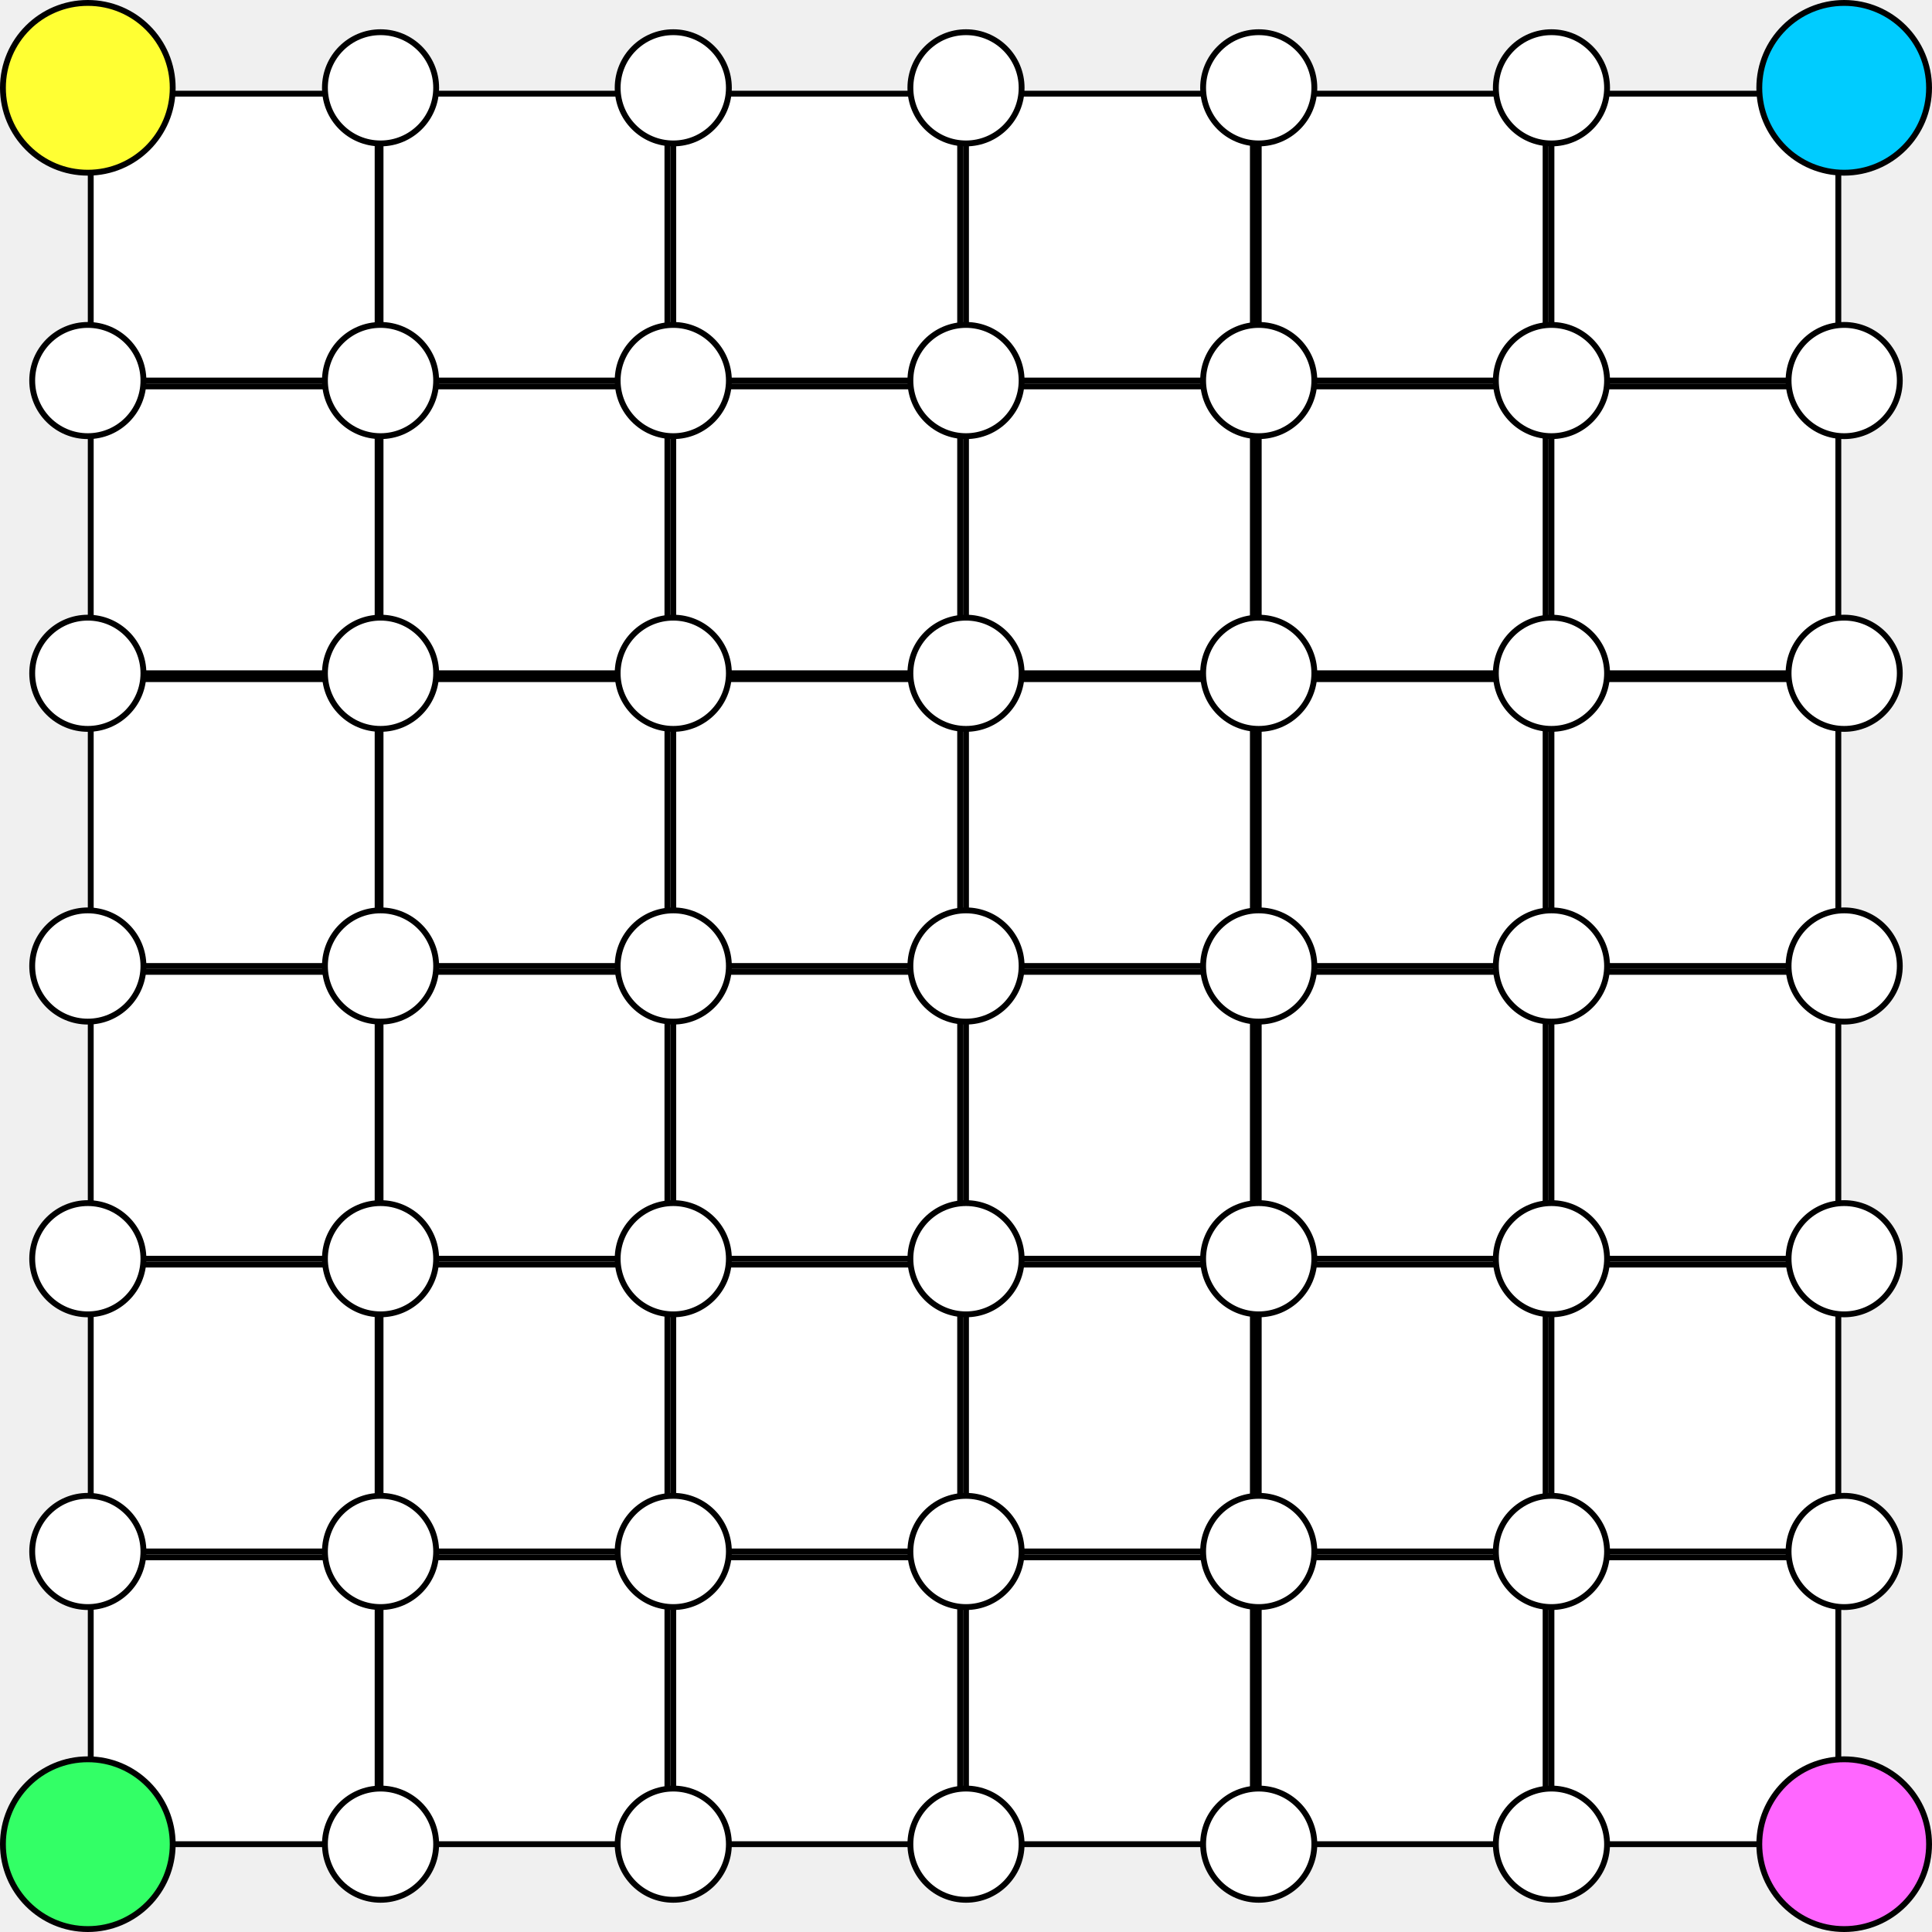
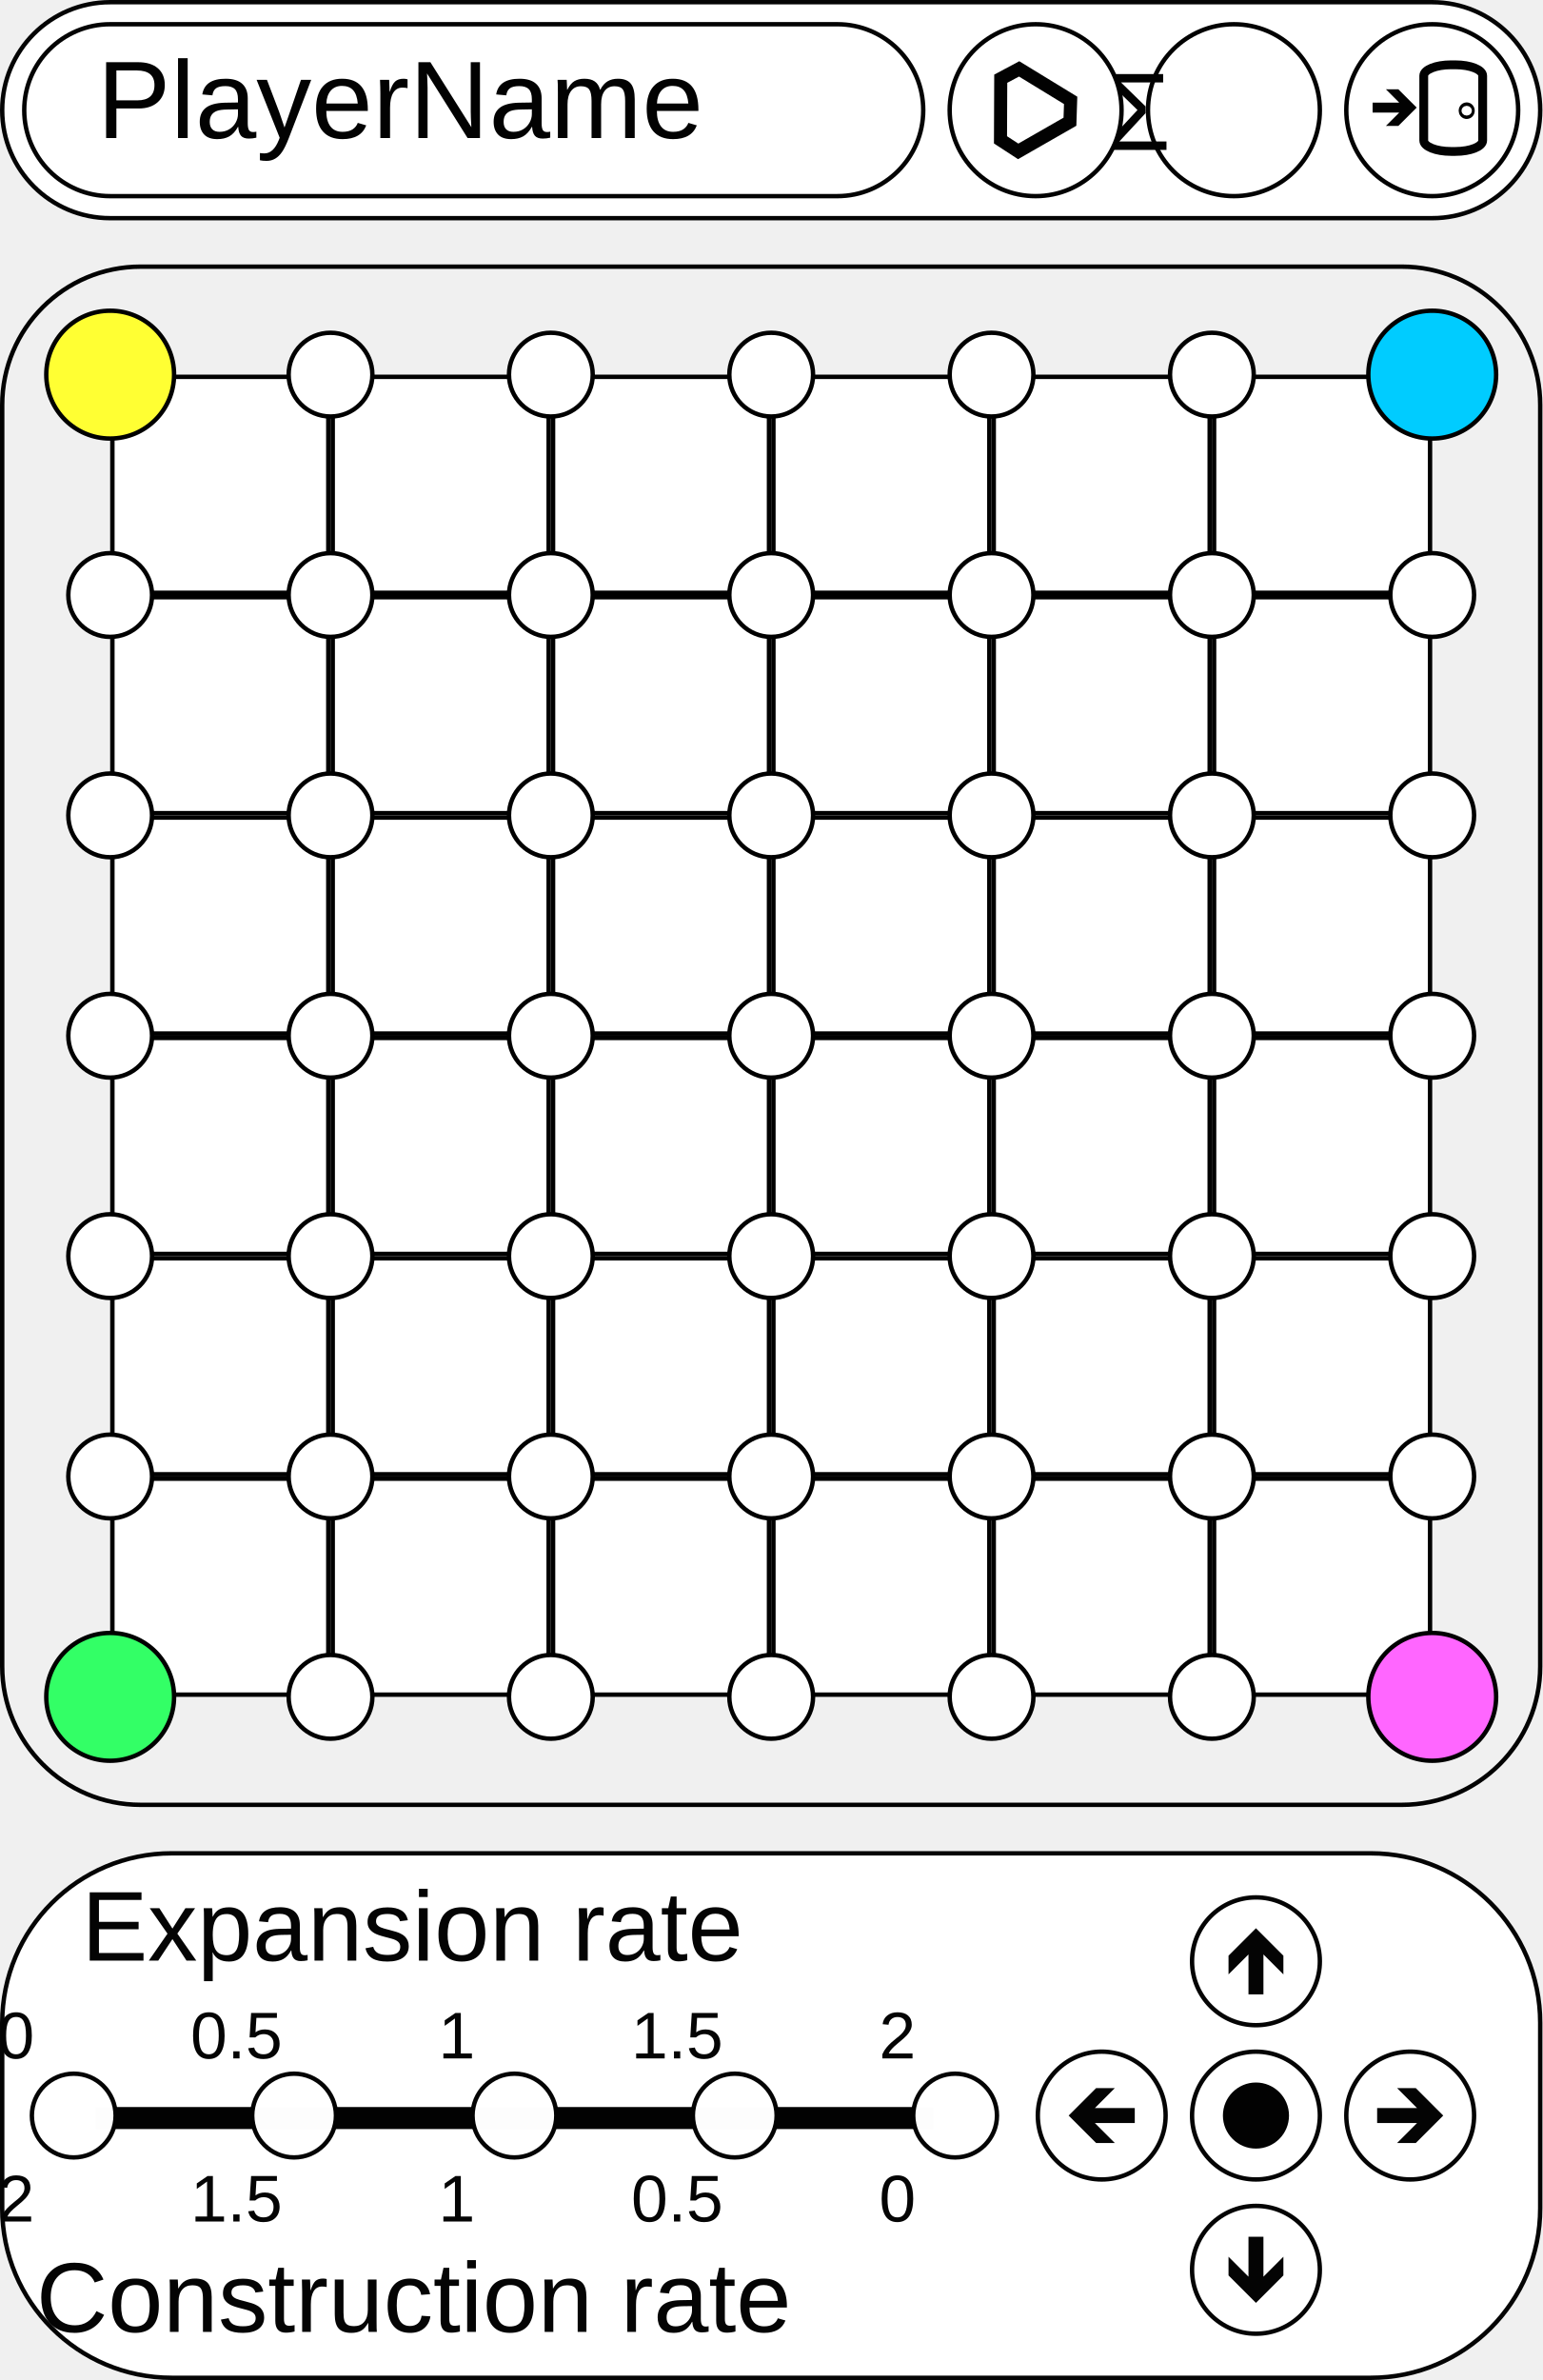
- <svg xmlns="http://www.w3.org/2000/svg" id="board" height="100%" width="100%" version="1.1" viewBox="0 0 330 330">
-   <defs id="defs4311" />
-   <g id="territoryFields" transform="translate(-35,-437)">
-     <rect style="fill:#ffffff;fill-rule:evenodd;stroke:#000000" height="49" width="49" y="453" x="50.5" id="rect4138" />
-     <rect style="fill:#ffffff;fill-rule:evenodd;stroke:#000000" height="49" width="49" y="453" x="100" id="rect4140" />
-     <rect style="fill:#ffffff;fill-rule:evenodd;stroke:#000000" height="49" width="49" y="453" x="150" id="rect4142" />
-     <rect style="fill:#ffffff;fill-rule:evenodd;stroke:#000000" height="49" width="49" y="453" x="200" id="rect4144" />
-     <rect style="fill:#ffffff;fill-rule:evenodd;stroke:#000000" height="49" width="49" y="453" x="250" id="rect4146" />
-     <rect style="fill:#ffffff;fill-rule:evenodd;stroke:#000000" height="49" width="49" y="453" x="300" id="rect4148" />
-     <rect style="fill:#ffffff;fill-rule:evenodd;stroke:#000000" height="49" width="49" y="503" x="50.5" id="rect4150" />
-     <rect style="fill:#ffffff;fill-rule:evenodd;stroke:#000000" height="49" width="49" y="503" x="100" id="rect4152" />
-     <rect style="fill:#ffffff;fill-rule:evenodd;stroke:#000000" height="49" width="49" y="503" x="150" id="rect4154" />
-     <rect style="fill:#ffffff;fill-rule:evenodd;stroke:#000000" height="49" width="49" y="503" x="200" id="rect4156" />
-     <rect style="fill:#ffffff;fill-rule:evenodd;stroke:#000000" height="49" width="49" y="503" x="250" id="rect4158" />
-     <rect style="fill:#ffffff;fill-rule:evenodd;stroke:#000000" height="49" width="49" y="503" x="300" id="rect4160" />
-     <rect style="fill:#ffffff;fill-rule:evenodd;stroke:#000000" height="49" width="49" y="553" x="50.5" id="rect4162" />
-     <rect style="fill:#ffffff;fill-rule:evenodd;stroke:#000000" height="49" width="49" y="553" x="100" id="rect4164" />
-     <rect style="fill:#ffffff;fill-rule:evenodd;stroke:#000000" height="49" width="49" y="553" x="150" id="rect4166" />
-     <rect style="fill:#ffffff;fill-rule:evenodd;stroke:#000000" height="49" width="49" y="553" x="200" id="rect4168" />
-     <rect style="fill:#ffffff;fill-rule:evenodd;stroke:#000000" height="49" width="49" y="553" x="250" id="rect4170" />
-     <rect style="fill:#ffffff;fill-rule:evenodd;stroke:#000000" height="49" width="49" y="553" x="300" id="rect4172" />
-     <rect style="fill:#ffffff;fill-rule:evenodd;stroke:#000000" height="49" width="49" y="603" x="50.5" id="rect4174" />
-     <rect style="fill:#ffffff;fill-rule:evenodd;stroke:#000000" height="49" width="49" y="603" x="100" id="rect4176" />
-     <rect style="fill:#ffffff;fill-rule:evenodd;stroke:#000000" height="49" width="49" y="603" x="150" id="rect4178" />
-     <rect style="fill:#ffffff;fill-rule:evenodd;stroke:#000000" height="49" width="49" y="603" x="200" id="rect4180" />
-     <rect style="fill:#ffffff;fill-rule:evenodd;stroke:#000000" height="49" width="49" y="603" x="250" id="rect4182" />
-     <rect style="fill:#ffffff;fill-rule:evenodd;stroke:#000000" height="49" width="49" y="603" x="300" id="rect4184" />
-     <rect style="fill:#ffffff;fill-rule:evenodd;stroke:#000000" height="49" width="49" y="653" x="50.5" id="rect4186" />
-     <rect style="fill:#ffffff;fill-rule:evenodd;stroke:#000000" height="49" width="49" y="653" x="100" id="rect4188" />
-     <rect style="fill:#ffffff;fill-rule:evenodd;stroke:#000000" height="49" width="49" y="653" x="150" id="rect4190" />
-     <rect style="fill:#ffffff;fill-rule:evenodd;stroke:#000000" height="49" width="49" y="653" x="200" id="rect4192" />
-     <rect style="fill:#ffffff;fill-rule:evenodd;stroke:#000000" height="49" width="49" y="653" x="250" id="rect4194" />
-     <rect style="fill:#ffffff;fill-rule:evenodd;stroke:#000000" height="49" width="49" y="653" x="300" id="rect4196" />
-     <rect style="fill:#ffffff;fill-rule:evenodd;stroke:#000000" height="49" width="49" y="703" x="50.5" id="rect4198" />
-     <rect style="fill:#ffffff;fill-rule:evenodd;stroke:#000000" height="49" width="49" y="703" x="100" id="rect4200" />
-     <rect style="fill:#ffffff;fill-rule:evenodd;stroke:#000000" height="49" width="49" y="703" x="150" id="rect4202" />
-     <rect style="fill:#ffffff;fill-rule:evenodd;stroke:#000000" height="49" width="49" y="703" x="200" id="rect4204" />
-     <rect style="fill:#ffffff;fill-rule:evenodd;stroke:#000000" height="49" width="49" y="703" x="250" id="rect4206" />
-     <rect style="fill:#ffffff;fill-rule:evenodd;stroke:#000000" height="49" width="49" y="703" x="300" id="rect4208" />
+ <svg xmlns="http://www.w3.org/2000/svg" xmlns:ns1="http://www.openswatchbook.org/uri/2009/osb" xmlns:xlink="http://www.w3.org/1999/xlink" viewBox="0 0 350 540" id="board" version="1.1" width="100%" height="100%">
+   <defs id="defs4">
+     <linearGradient id="linearGradient4302" ns1:paint="solid">
+       <stop style="stop-color:#ff66ff;stop-opacity:1;" offset="0" id="stop4304" />
+     </linearGradient>
+     <linearGradient id="linearGradient9805" ns1:paint="solid">
+       <stop style="stop-color:#ff66ff;stop-opacity:1;" offset="0" id="stop9807" />
+     </linearGradient>
+     <linearGradient id="linearGradient4140" ns1:paint="solid">
+       <stop style="stop-color:#0000ff;stop-opacity:1;" offset="0" id="stop4142" />
+     </linearGradient>
+     <symbol id="UpArrow">
+       <path d="M 36,9 58,31 58,46 42,30 42,62 30,62 30,30 14,46 14,31 Z" style="stroke:none" id="path5616" />
+     </symbol>
+   </defs>
+   <g id="ui" style="display:inline;opacity:0.99" transform="translate(-90,-252.3622)">
+     <rect style="display:inline;fill:none;fill-opacity:1;fill-rule:evenodd;stroke:#000000;stroke-width:1;stroke-linecap:butt;stroke-linejoin:miter;stroke-miterlimit:4;stroke-dasharray:none;stroke-opacity:1" id="gameBoardBackground" width="349" height="349" x="90.5" y="312.862" ry="31.406" />
+     <rect style="display:inline;opacity:0.99;fill:#ffffff;fill-opacity:1;fill-rule:evenodd;stroke:#000000;stroke-width:1;stroke-linecap:butt;stroke-linejoin:miter;stroke-miterlimit:4;stroke-dasharray:none;stroke-opacity:1" id="gameMenu" width="349" height="49" x="90.5" y="252.862" ry="24.5" />
+     <rect ry="38.467" y="672.862" x="90.5" height="119" width="349" id="controlPanel" style="display:inline;opacity:0.99;fill:#ffffff;fill-opacity:1;fill-rule:evenodd;stroke:#000000;stroke-width:1;stroke-linecap:butt;stroke-linejoin:miter;stroke-miterlimit:4;stroke-dasharray:none;stroke-opacity:1" />
+     <rect ry="19.5" y="257.862" x="95.5" height="39" width="204" id="boxPlayerName" style="display:inline;opacity:0.99;fill:#ffffff;fill-opacity:1;fill-rule:evenodd;stroke:#000000;stroke-width:1;stroke-linecap:butt;stroke-linejoin:miter;stroke-miterlimit:4;stroke-dasharray:none;stroke-opacity:1" />
+     <text xml:space="preserve" style="font-style:normal;font-weight:normal;font-size:25px;line-height:120%;font-family:sans-serif;text-align:center;letter-spacing:0px;word-spacing:0px;text-anchor:middle;fill:#000000;fill-opacity:1;stroke:none;stroke-width:1px;stroke-linecap:butt;stroke-linejoin:miter;stroke-opacity:1" x="197.061" y="283.679" id="txtPlayerName">
+       <tspan id="txtContentPlayerName" x="197.061" y="283.679" style="font-style:normal;font-variant:normal;font-weight:normal;font-stretch:normal;font-family:Arial;-inkscape-font-specification:Arial">PlayerName</tspan>
+     </text>
+     <g id="btnStats">
+       <circle r="19.5" cy="277.362" cx="370" id="btnStatsCircle" style="display:inline;fill:#ffffff;fill-opacity:1;stroke:#000000;stroke-width:1;stroke-miterlimit:4;stroke-dasharray:none;stroke-opacity:1" />
+       <text id="btnStatsTxtSumma" y="286.371" x="370.704" style="font-style:normal;font-weight:normal;font-size:25px;line-height:120%;font-family:sans-serif;text-align:center;letter-spacing:0px;word-spacing:0px;text-anchor:middle;fill:#000000;fill-opacity:1;stroke:none;stroke-width:1px;stroke-linecap:butt;stroke-linejoin:miter;stroke-opacity:1" xml:space="preserve">
+         <tspan style="font-style:normal;font-variant:normal;font-weight:normal;font-stretch:normal;font-family:Arial;-inkscape-font-specification:Arial" y="286.371" x="370.704" id="btnStatsTxtContentSumma">Σ</tspan>
+       </text>
+     </g>
+     <g id="btnPlay">
+       <circle style="display:inline;fill:#ffffff;fill-opacity:1;stroke:#000000;stroke-width:1;stroke-miterlimit:4;stroke-dasharray:none;stroke-opacity:1" id="btnPlayCircle" cx="325" cy="277.362" r="19.5" />
+       <path transform="matrix(0.6143308,-3.136902,3.068202,0.6709846,-706.3286,1100.196)" d="m 321.694,274.314 -1.492,0.247 -2.842,-3.259 0.532,-1.415 4.244,-0.831 0.96,1.168 z" id="btnPlaySymbol" style="opacity:1;fill:none;fill-opacity:1;fill-rule:nonzero;stroke:#000000;stroke-width:0.947;stroke-miterlimit:4;stroke-dasharray:none;stroke-opacity:1" />
+     </g>
+     <g id="btnExit">
+       <circle style="display:inline;fill:#ffffff;fill-opacity:1;stroke:#000000;stroke-width:1;stroke-miterlimit:4;stroke-dasharray:none;stroke-opacity:1" id="btnExitCircle" cx="415" cy="277.362" r="19.5" />
+       <rect rx="6.187" ry="2.485" y="267.068" x="413.077" height="19.654" width="13.37" id="btnExitDoor" style="opacity:1;fill:none;fill-opacity:1;fill-rule:nonzero;stroke:#000000;stroke-width:2;stroke-miterlimit:4;stroke-dasharray:none;stroke-opacity:1" />
+       <use id="btnExitArrow" style="fill:#000000;fill-opacity:1;stroke:#000000;stroke-width:5.3" xlink:href="#UpArrow" x="0" y="0" width="100%" height="100%" transform="matrix(0,0.1886792,-0.1886792,0,413.1695,269.9839)" />
+       <ellipse ry="0.387" rx="0.326" cy="277.478" cx="422.821" id="btnExitDoorButton" style="opacity:1;fill:none;fill-opacity:1;fill-rule:nonzero;stroke:#000000;stroke-width:3;stroke-miterlimit:4;stroke-dasharray:none;stroke-opacity:1" />
+     </g>
+     <path style="fill:none;fill-rule:evenodd;stroke:#000000;stroke-width:5;stroke-linecap:butt;stroke-linejoin:round;stroke-miterlimit:4;stroke-dasharray:none;stroke-opacity:1" d="m 111.733,732.931 190,0" id="productionLine" />
+     <circle style="display:inline;opacity:0.99;fill:#ffffff;fill-opacity:1;stroke:#000000;stroke-width:1;stroke-miterlimit:4;stroke-dasharray:none;stroke-opacity:1" id="btnEC-0-2" cx="106.733" cy="732.362" r="9.5" />
+     <circle r="9.5" cy="732.362" cx="206.733" id="btnEC-1-1" style="display:inline;opacity:0.99;fill:#ffffff;fill-opacity:1;stroke:#000000;stroke-width:1;stroke-miterlimit:4;stroke-dasharray:none;stroke-opacity:1" />
+     <circle style="display:inline;opacity:0.99;fill:#ffffff;fill-opacity:1;stroke:#000000;stroke-width:1;stroke-miterlimit:4;stroke-dasharray:none;stroke-opacity:1" id="btnEC-2-0" cx="306.733" cy="732.362" r="9.5" />
+     <circle style="display:inline;opacity:0.99;fill:#ffffff;fill-opacity:1;stroke:#000000;stroke-width:1;stroke-miterlimit:4;stroke-dasharray:none;stroke-opacity:1" id="btnEC-05-15" cx="156.733" cy="732.362" r="9.5" />
+     <circle style="display:inline;opacity:0.99;fill:#ffffff;fill-opacity:1;stroke:#000000;stroke-width:1;stroke-miterlimit:4;stroke-dasharray:none;stroke-opacity:1" id="btnEC-15-05" cx="256.733" cy="732.362" r="9.5" />
+     <g id="btnRightArrow">
+       <circle r="14.5" cy="732.362" cx="410" id="btnRightArrowCircle" style="display:inline;opacity:0.99;fill:#ffffff;fill-opacity:1;stroke:#000000;stroke-width:1;stroke-miterlimit:4;stroke-dasharray:none;stroke-opacity:1" />
+       <use id="btnRightArrowSymbol" style="display:inline;opacity:0.99;fill:#000000;fill-opacity:1;stroke:#000000;stroke-width:3.533" xlink:href="#UpArrow" x="0" y="0" width="100%" height="100%" transform="matrix(0,0.2830189,-0.2830189,0,420.0472,722.1735)" />
+     </g>
+     <g id="btnDownArrow">
+       <circle r="14.5" cy="767.362" cx="375" id="btnDownArrowCircle" style="display:inline;opacity:0.99;fill:#ffffff;fill-opacity:1;stroke:#000000;stroke-width:1;stroke-miterlimit:4;stroke-dasharray:none;stroke-opacity:1" />
+       <use transform="matrix(-0.2830189,0,0,-0.2830189,385.1887,777.4094)" height="100%" width="100%" y="0" x="0" xlink:href="#UpArrow" style="display:inline;opacity:0.99;fill:#000000;fill-opacity:1;stroke:#000000;stroke-width:3.533" id="btnDownArrowSymbol" />
+     </g>
+     <g id="btnLeftArrow">
+       <circle r="14.5" cy="732.362" cx="340" id="btnLeftArrowCircle" style="display:inline;opacity:0.99;fill:#ffffff;fill-opacity:1;stroke:#000000;stroke-width:1;stroke-miterlimit:4;stroke-dasharray:none;stroke-opacity:1" />
+       <use id="btnLeftArrowSymbol" style="display:inline;opacity:0.99;fill:#000000;fill-opacity:1;stroke:#000000;stroke-width:3.533" xlink:href="#UpArrow" x="0" y="0" width="100%" height="100%" transform="matrix(0,-0.2830189,0.2830189,0,329.9528,742.5509)" />
+     </g>
+     <g id="btnUpArrow">
+       <circle r="14.5" cy="697.362" cx="375" id="btnUpArrowCircle" style="display:inline;opacity:0.99;fill:#ffffff;fill-opacity:1;stroke:#000000;stroke-width:1;stroke-miterlimit:4;stroke-dasharray:none;stroke-opacity:1" />
+       <use transform="matrix(0.2830189,0,0,0.2830189,364.8113,687.315)" height="100%" width="100%" y="0" x="0" xlink:href="#UpArrow" style="display:inline;opacity:0.99;fill:#000000;fill-opacity:1;stroke:#000000;stroke-width:3.533" id="btnUpArrowSymbol" />
+     </g>
+     <g id="btnSelect" transform="translate(-113.2776,107.2914)">
+       <circle style="display:inline;opacity:0.99;fill:#ffffff;fill-opacity:1;stroke:#000000;stroke-width:1;stroke-miterlimit:4;stroke-dasharray:none;stroke-opacity:1" id="btnSelectCircle" cx="488.278" cy="625.071" r="14.5" />
+       <circle r="5" cy="625.071" cx="488.278" id="btnSelectSymbol" style="opacity:1;fill:#000000;fill-opacity:1;fill-rule:nonzero;stroke:#000000;stroke-width:5;stroke-linecap:round;stroke-linejoin:miter;stroke-miterlimit:4;stroke-dasharray:none;stroke-opacity:1" />
+     </g>
+     <g id="groupExpansionRate">
+       <text id="txtExpansionRate" y="697.204" x="206.315" style="font-style:normal;font-weight:normal;font-size:25px;line-height:120%;font-family:sans-serif;text-align:center;letter-spacing:0px;word-spacing:0px;text-anchor:middle;display:inline;opacity:0.99;fill:#000000;fill-opacity:1;stroke:none;stroke-width:1px;stroke-linecap:butt;stroke-linejoin:miter;stroke-opacity:1" xml:space="preserve">
+         <tspan style="font-style:normal;font-variant:normal;font-weight:normal;font-stretch:normal;font-size:22.5px;font-family:Arial;-inkscape-font-specification:Arial" y="697.204" x="206.315" id="tspan8247-5">Expansion rate</tspan>
+       </text>
+       <text id="txtE0" y="719.401" x="107.296" style="font-style:normal;font-weight:normal;font-size:15px;line-height:120%;font-family:sans-serif;text-align:center;letter-spacing:0px;word-spacing:0px;text-anchor:middle;display:inline;opacity:0.99;fill:#000000;fill-opacity:1;stroke:none;stroke-width:1px;stroke-linecap:butt;stroke-linejoin:miter;stroke-opacity:1" xml:space="preserve">
+         <tspan style="font-style:normal;font-variant:normal;font-weight:normal;font-stretch:normal;font-size:15px;font-family:Arial;-inkscape-font-specification:Arial" y="719.401" x="107.296" id="txtContentE0">0</tspan>
+       </text>
+       <text xml:space="preserve" style="font-style:normal;font-weight:normal;font-size:15px;line-height:120%;font-family:sans-serif;text-align:center;letter-spacing:0px;word-spacing:0px;text-anchor:middle;display:inline;opacity:0.99;fill:#000000;fill-opacity:1;stroke:none;stroke-width:1px;stroke-linecap:butt;stroke-linejoin:miter;stroke-opacity:1" x="157.297" y="719.401" id="txtE05">
+         <tspan id="txtContentE05" x="157.297" y="719.401" style="font-style:normal;font-variant:normal;font-weight:normal;font-stretch:normal;font-size:15px;font-family:Arial;-inkscape-font-specification:Arial">0.5</tspan>
+       </text>
+       <text id="txtE1" y="719.401" x="207.297" style="font-style:normal;font-weight:normal;font-size:15px;line-height:120%;font-family:sans-serif;text-align:center;letter-spacing:0px;word-spacing:0px;text-anchor:middle;display:inline;opacity:0.99;fill:#000000;fill-opacity:1;stroke:none;stroke-width:1px;stroke-linecap:butt;stroke-linejoin:miter;stroke-opacity:1" xml:space="preserve">
+         <tspan style="font-style:normal;font-variant:normal;font-weight:normal;font-stretch:normal;font-size:15px;font-family:Arial;-inkscape-font-specification:Arial" y="719.401" x="207.297" id="txtContentE1">1</tspan>
+       </text>
+       <text xml:space="preserve" style="font-style:normal;font-weight:normal;font-size:15px;line-height:120%;font-family:sans-serif;text-align:center;letter-spacing:0px;word-spacing:0px;text-anchor:middle;display:inline;opacity:0.99;fill:#000000;fill-opacity:1;stroke:none;stroke-width:1px;stroke-linecap:butt;stroke-linejoin:miter;stroke-opacity:1" x="257.297" y="719.401" id="txtE15">
+         <tspan id="txtContentE15" x="257.297" y="719.401" style="font-style:normal;font-variant:normal;font-weight:normal;font-stretch:normal;font-size:15px;font-family:Arial;-inkscape-font-specification:Arial">1.5</tspan>
+       </text>
+       <text id="txtE2" y="719.401" x="307.297" style="font-style:normal;font-weight:normal;font-size:15px;line-height:120%;font-family:sans-serif;text-align:center;letter-spacing:0px;word-spacing:0px;text-anchor:middle;display:inline;opacity:0.99;fill:#000000;fill-opacity:1;stroke:none;stroke-width:1px;stroke-linecap:butt;stroke-linejoin:miter;stroke-opacity:1" xml:space="preserve">
+         <tspan style="font-style:normal;font-variant:normal;font-weight:normal;font-stretch:normal;font-size:15px;font-family:Arial;-inkscape-font-specification:Arial" y="719.401" x="307.297" id="txtContentE2">2</tspan>
+       </text>
+     </g>
+     <g id="groupConstructionRate">
+       <text xml:space="preserve" style="font-style:normal;font-weight:normal;font-size:25px;line-height:120%;font-family:sans-serif;text-align:center;letter-spacing:0px;word-spacing:0px;text-anchor:middle;display:inline;opacity:0.99;fill:#000000;fill-opacity:1;stroke:none;stroke-width:1px;stroke-linecap:butt;stroke-linejoin:miter;stroke-opacity:1" x="206.645" y="781.454" id="txtContructionRate">
+         <tspan id="txtContentConstructionRate" x="206.645" y="781.454" style="font-style:normal;font-variant:normal;font-weight:normal;font-stretch:normal;font-size:22.5px;font-family:Arial;-inkscape-font-specification:Arial">Construction rate</tspan>
+       </text>
+       <text xml:space="preserve" style="font-style:normal;font-weight:normal;font-size:15px;line-height:120%;font-family:sans-serif;text-align:center;letter-spacing:0px;word-spacing:0px;text-anchor:middle;display:inline;opacity:0.99;fill:#000000;fill-opacity:1;stroke:none;stroke-width:1px;stroke-linecap:butt;stroke-linejoin:miter;stroke-opacity:1" x="307.297" y="756.401" id="txtC0">
+         <tspan id="txtContentC0" x="307.297" y="756.401" style="font-style:normal;font-variant:normal;font-weight:normal;font-stretch:normal;font-size:15px;font-family:Arial;-inkscape-font-specification:Arial">0</tspan>
+       </text>
+       <text id="txtC05" y="756.401" x="257.297" style="font-style:normal;font-weight:normal;font-size:15px;line-height:120%;font-family:sans-serif;text-align:center;letter-spacing:0px;word-spacing:0px;text-anchor:middle;display:inline;opacity:0.99;fill:#000000;fill-opacity:1;stroke:none;stroke-width:1px;stroke-linecap:butt;stroke-linejoin:miter;stroke-opacity:1" xml:space="preserve">
+         <tspan style="font-style:normal;font-variant:normal;font-weight:normal;font-stretch:normal;font-size:15px;font-family:Arial;-inkscape-font-specification:Arial" y="756.401" x="257.297" id="txtContentC05">0.5</tspan>
+       </text>
+       <text xml:space="preserve" style="font-style:normal;font-weight:normal;font-size:15px;line-height:120%;font-family:sans-serif;text-align:center;letter-spacing:0px;word-spacing:0px;text-anchor:middle;display:inline;opacity:0.99;fill:#000000;fill-opacity:1;stroke:none;stroke-width:1px;stroke-linecap:butt;stroke-linejoin:miter;stroke-opacity:1" x="207.297" y="756.401" id="txtC1">
+         <tspan id="txtContentC1" x="207.297" y="756.401" style="font-style:normal;font-variant:normal;font-weight:normal;font-stretch:normal;font-size:15px;font-family:Arial;-inkscape-font-specification:Arial">1</tspan>
+       </text>
+       <text id="txtC15" y="756.401" x="157.297" style="font-style:normal;font-weight:normal;font-size:15px;line-height:120%;font-family:sans-serif;text-align:center;letter-spacing:0px;word-spacing:0px;text-anchor:middle;display:inline;opacity:0.99;fill:#000000;fill-opacity:1;stroke:none;stroke-width:1px;stroke-linecap:butt;stroke-linejoin:miter;stroke-opacity:1" xml:space="preserve">
+         <tspan style="font-style:normal;font-variant:normal;font-weight:normal;font-stretch:normal;font-size:15px;font-family:Arial;-inkscape-font-specification:Arial" y="756.401" x="157.297" id="txtContentC15">1.5</tspan>
+       </text>
+       <text xml:space="preserve" style="font-style:normal;font-weight:normal;font-size:15px;line-height:120%;font-family:sans-serif;text-align:center;letter-spacing:0px;word-spacing:0px;text-anchor:middle;display:inline;opacity:0.99;fill:#000000;fill-opacity:1;stroke:none;stroke-width:1px;stroke-linecap:butt;stroke-linejoin:miter;stroke-opacity:1" x="107.296" y="756.401" id="txtC2">
+         <tspan id="txtContentC2" x="107.296" y="756.401" style="font-style:normal;font-variant:normal;font-weight:normal;font-stretch:normal;font-size:15px;font-family:Arial;-inkscape-font-specification:Arial">2</tspan>
+       </text>
+     </g>
  </g>
-   <g id="basesAndTowers" transform="translate(-35,-437)">
-     <circle cx="50" cy="452" r="14.5" style="fill:#ffff33;stroke:#000000" id="circle4211" />
-     <circle r="14.5" style="fill:#00ccff;stroke:#000000" cx="350" cy="452" id="circle4213" />
-     <circle r="14.5" style="fill:#33ff66;stroke:#000000" cx="50" cy="752" id="circle4215" />
-     <circle cx="350" cy="752" r="14.5" style="fill:#ff66ff;stroke:#000000" id="circle4217" />
-     <circle r="9.5" style="fill:#ffffff;stroke:#000000" cx="100" cy="452" id="circle4219" />
-     <circle cx="150" cy="452" r="9.5" style="fill:#ffffff;stroke:#000000" id="circle4221" />
-     <circle r="9.5" style="fill:#ffffff;stroke:#000000" cx="200" cy="452" id="circle4223" />
-     <circle cx="250" cy="452" r="9.5" style="fill:#ffffff;stroke:#000000" id="circle4225" />
-     <circle r="9.5" style="fill:#ffffff;stroke:#000000" cx="300" cy="452" id="circle4227" />
-     <circle r="9.5" style="fill:#ffffff;stroke:#000000" cx="50" cy="502" id="circle4229" />
-     <circle cx="100" cy="502" r="9.5" style="fill:#ffffff;stroke:#000000" id="circle4231" />
-     <circle r="9.5" style="fill:#ffffff;stroke:#000000" cx="150" cy="502" id="circle4233" />
-     <circle cx="200" cy="502" r="9.5" style="fill:#ffffff;stroke:#000000" id="circle4235" />
-     <circle r="9.5" style="fill:#ffffff;stroke:#000000" cx="250" cy="502" id="circle4237" />
-     <circle cx="300" cy="502" r="9.5" style="fill:#ffffff;stroke:#000000" id="circle4239" />
-     <circle r="9.5" style="fill:#ffffff;stroke:#000000" cx="350" cy="502" id="circle4241" />
-     <circle cx="50" cy="552" r="9.5" style="fill:#ffffff;stroke:#000000" id="circle4243" />
-     <circle r="9.5" style="fill:#ffffff;stroke:#000000" cx="100" cy="552" id="circle4245" />
-     <circle cx="150" cy="552" r="9.5" style="fill:#ffffff;stroke:#000000" id="circle4247" />
-     <circle r="9.5" style="fill:#ffffff;stroke:#000000" cx="200" cy="552" id="circle4249" />
-     <circle cx="250" cy="552" r="9.5" style="fill:#ffffff;stroke:#000000" id="circle4251" />
-     <circle r="9.5" style="fill:#ffffff;stroke:#000000" cx="300" cy="552" id="circle4253" />
-     <circle cx="350" cy="552" r="9.5" style="fill:#ffffff;stroke:#000000" id="circle4255" />
-     <circle r="9.5" style="fill:#ffffff;stroke:#000000" cx="50" cy="602" id="circle4257" />
-     <circle cx="100" cy="602" r="9.5" style="fill:#ffffff;stroke:#000000" id="circle4259" />
-     <circle r="9.5" style="fill:#ffffff;stroke:#000000" cx="150" cy="602" id="circle4261" />
-     <circle cx="200" cy="602" r="9.5" style="fill:#ffffff;stroke:#000000" id="circle4263" />
-     <circle r="9.5" style="fill:#ffffff;stroke:#000000" cx="250" cy="602" id="circle4265" />
-     <circle cx="300" cy="602" r="9.5" style="fill:#ffffff;stroke:#000000" id="circle4267" />
-     <circle r="9.5" style="fill:#ffffff;stroke:#000000" cx="350" cy="602" id="circle4269" />
-     <circle cx="50" cy="652" r="9.5" style="fill:#ffffff;stroke:#000000" id="circle4271" />
-     <circle r="9.5" style="fill:#ffffff;stroke:#000000" cx="100" cy="652" id="circle4273" />
-     <circle cx="150" cy="652" r="9.5" style="fill:#ffffff;stroke:#000000" id="circle4275" />
-     <circle r="9.5" style="fill:#ffffff;stroke:#000000" cx="200" cy="652" id="circle4277" />
-     <circle cx="250" cy="652" r="9.5" style="fill:#ffffff;stroke:#000000" id="circle4279" />
-     <circle r="9.5" style="fill:#ffffff;stroke:#000000" cx="300" cy="652" id="circle4281" />
-     <circle cx="350" cy="652" r="9.5" style="fill:#ffffff;stroke:#000000" id="circle4283" />
-     <circle r="9.5" style="fill:#ffffff;stroke:#000000" cx="50" cy="702" id="circle4285" />
-     <circle cx="100" cy="702" r="9.5" style="fill:#ffffff;stroke:#000000" id="circle4287" />
-     <circle r="9.5" style="fill:#ffffff;stroke:#000000" cx="150" cy="702" id="circle4289" />
-     <circle cx="200" cy="702" r="9.5" style="fill:#ffffff;stroke:#000000" id="circle4291" />
-     <circle r="9.5" style="fill:#ffffff;stroke:#000000" cx="250" cy="702" id="circle4293" />
-     <circle cx="300" cy="702" r="9.5" style="fill:#ffffff;stroke:#000000" id="circle4295" />
-     <circle r="9.5" style="fill:#ffffff;stroke:#000000" cx="350" cy="702" id="circle4297" />
-     <circle cx="100" cy="752" r="9.5" style="fill:#ffffff;stroke:#000000" id="circle4299" />
-     <circle r="9.5" style="fill:#ffffff;stroke:#000000" cx="150" cy="752" id="circle4301" />
-     <circle cx="200" cy="752" r="9.5" style="fill:#ffffff;stroke:#000000" id="circle4303" />
-     <circle r="9.5" style="fill:#ffffff;stroke:#000000" cx="250" cy="752" id="circle4305" />
-     <circle cx="300" cy="752" r="9.5" style="fill:#ffffff;stroke:#000000" id="circle4307" />
+   <g id="territoryFields" style="display:inline" transform="translate(-125,32.63783)">
+     <rect style="fill:#ffffff;fill-opacity:1;fill-rule:evenodd;stroke:#000000;stroke-width:1;stroke-linecap:butt;stroke-linejoin:miter;stroke-miterlimit:4;stroke-dasharray:none;stroke-opacity:1" id="field00" width="49" height="49" x="150.5" y="52.862" />
+     <rect y="52.862" x="200.5" height="49" width="49" id="field01" style="fill:#ffffff;fill-opacity:1;fill-rule:evenodd;stroke:#000000;stroke-width:1;stroke-linecap:butt;stroke-linejoin:miter;stroke-miterlimit:4;stroke-dasharray:none;stroke-opacity:1" />
+     <rect style="fill:#ffffff;fill-opacity:1;fill-rule:evenodd;stroke:#000000;stroke-width:1;stroke-linecap:butt;stroke-linejoin:miter;stroke-miterlimit:4;stroke-dasharray:none;stroke-opacity:1" id="field02" width="49" height="49" x="250.5" y="52.862" />
+     <rect y="52.862" x="300.5" height="49" width="49" id="field03" style="fill:#ffffff;fill-opacity:1;fill-rule:evenodd;stroke:#000000;stroke-width:1;stroke-linecap:butt;stroke-linejoin:miter;stroke-miterlimit:4;stroke-dasharray:none;stroke-opacity:1" />
+     <rect style="fill:#ffffff;fill-opacity:1;fill-rule:evenodd;stroke:#000000;stroke-width:1;stroke-linecap:butt;stroke-linejoin:miter;stroke-miterlimit:4;stroke-dasharray:none;stroke-opacity:1" id="field04" width="49" height="49" x="350.5" y="52.862" />
+     <rect y="52.862" x="400.5" height="49" width="49" id="field05" style="fill:#ffffff;fill-opacity:1;fill-rule:evenodd;stroke:#000000;stroke-width:1;stroke-linecap:butt;stroke-linejoin:miter;stroke-miterlimit:4;stroke-dasharray:none;stroke-opacity:1" />
+     <rect y="102.862" x="150.5" height="49" width="49" id="field10" style="fill:#ffffff;fill-opacity:1;fill-rule:evenodd;stroke:#000000;stroke-width:1;stroke-linecap:butt;stroke-linejoin:miter;stroke-miterlimit:4;stroke-dasharray:none;stroke-opacity:1" />
+     <rect style="fill:#ffffff;fill-opacity:1;fill-rule:evenodd;stroke:#000000;stroke-width:1;stroke-linecap:butt;stroke-linejoin:miter;stroke-miterlimit:4;stroke-dasharray:none;stroke-opacity:1" id="field11" width="49" height="49" x="200.5" y="102.862" />
+     <rect y="102.862" x="250.5" height="49" width="49" id="field12" style="fill:#ffffff;fill-opacity:1;fill-rule:evenodd;stroke:#000000;stroke-width:1;stroke-linecap:butt;stroke-linejoin:miter;stroke-miterlimit:4;stroke-dasharray:none;stroke-opacity:1" />
+     <rect style="fill:#ffffff;fill-opacity:1;fill-rule:evenodd;stroke:#000000;stroke-width:1;stroke-linecap:butt;stroke-linejoin:miter;stroke-miterlimit:4;stroke-dasharray:none;stroke-opacity:1" id="field13" width="49" height="49" x="300.5" y="102.862" />
+     <rect y="102.862" x="350.5" height="49" width="49" id="field14" style="fill:#ffffff;fill-opacity:1;fill-rule:evenodd;stroke:#000000;stroke-width:1;stroke-linecap:butt;stroke-linejoin:miter;stroke-miterlimit:4;stroke-dasharray:none;stroke-opacity:1" />
+     <rect style="fill:#ffffff;fill-opacity:1;fill-rule:evenodd;stroke:#000000;stroke-width:1;stroke-linecap:butt;stroke-linejoin:miter;stroke-miterlimit:4;stroke-dasharray:none;stroke-opacity:1" id="field15" width="49" height="49" x="400.5" y="102.862" />
+     <rect style="fill:#ffffff;fill-opacity:1;fill-rule:evenodd;stroke:#000000;stroke-width:1;stroke-linecap:butt;stroke-linejoin:miter;stroke-miterlimit:4;stroke-dasharray:none;stroke-opacity:1" id="field20" width="49" height="49" x="150.5" y="152.862" />
+     <rect y="152.862" x="200.5" height="49" width="49" id="field21" style="fill:#ffffff;fill-opacity:1;fill-rule:evenodd;stroke:#000000;stroke-width:1;stroke-linecap:butt;stroke-linejoin:miter;stroke-miterlimit:4;stroke-dasharray:none;stroke-opacity:1" />
+     <rect style="fill:#ffffff;fill-opacity:1;fill-rule:evenodd;stroke:#000000;stroke-width:1;stroke-linecap:butt;stroke-linejoin:miter;stroke-miterlimit:4;stroke-dasharray:none;stroke-opacity:1" id="field22" width="49" height="49" x="250.5" y="152.862" />
+     <rect y="152.862" x="300.5" height="49" width="49" id="field23" style="fill:#ffffff;fill-opacity:1;fill-rule:evenodd;stroke:#000000;stroke-width:1;stroke-linecap:butt;stroke-linejoin:miter;stroke-miterlimit:4;stroke-dasharray:none;stroke-opacity:1" />
+     <rect style="fill:#ffffff;fill-opacity:1;fill-rule:evenodd;stroke:#000000;stroke-width:1;stroke-linecap:butt;stroke-linejoin:miter;stroke-miterlimit:4;stroke-dasharray:none;stroke-opacity:1" id="field24" width="49" height="49" x="350.5" y="152.862" />
+     <rect y="152.862" x="400.5" height="49" width="49" id="field25" style="fill:#ffffff;fill-opacity:1;fill-rule:evenodd;stroke:#000000;stroke-width:1;stroke-linecap:butt;stroke-linejoin:miter;stroke-miterlimit:4;stroke-dasharray:none;stroke-opacity:1" />
+     <rect y="202.862" x="150.5" height="49" width="49" id="field30" style="fill:#ffffff;fill-opacity:1;fill-rule:evenodd;stroke:#000000;stroke-width:1;stroke-linecap:butt;stroke-linejoin:miter;stroke-miterlimit:4;stroke-dasharray:none;stroke-opacity:1" />
+     <rect style="fill:#ffffff;fill-opacity:1;fill-rule:evenodd;stroke:#000000;stroke-width:1;stroke-linecap:butt;stroke-linejoin:miter;stroke-miterlimit:4;stroke-dasharray:none;stroke-opacity:1" id="field31" width="49" height="49" x="200.5" y="202.862" />
+     <rect y="202.862" x="250.5" height="49" width="49" id="field32" style="fill:#ffffff;fill-opacity:1;fill-rule:evenodd;stroke:#000000;stroke-width:1;stroke-linecap:butt;stroke-linejoin:miter;stroke-miterlimit:4;stroke-dasharray:none;stroke-opacity:1" />
+     <rect style="fill:#ffffff;fill-opacity:1;fill-rule:evenodd;stroke:#000000;stroke-width:1;stroke-linecap:butt;stroke-linejoin:miter;stroke-miterlimit:4;stroke-dasharray:none;stroke-opacity:1" id="field33" width="49" height="49" x="300.5" y="202.862" />
+     <rect y="202.862" x="350.5" height="49" width="49" id="field34" style="fill:#ffffff;fill-opacity:1;fill-rule:evenodd;stroke:#000000;stroke-width:1;stroke-linecap:butt;stroke-linejoin:miter;stroke-miterlimit:4;stroke-dasharray:none;stroke-opacity:1" />
+     <rect style="fill:#ffffff;fill-opacity:1;fill-rule:evenodd;stroke:#000000;stroke-width:1;stroke-linecap:butt;stroke-linejoin:miter;stroke-miterlimit:4;stroke-dasharray:none;stroke-opacity:1" id="field35" width="49" height="49" x="400.5" y="202.862" />
+     <rect style="fill:#ffffff;fill-opacity:1;fill-rule:evenodd;stroke:#000000;stroke-width:1;stroke-linecap:butt;stroke-linejoin:miter;stroke-miterlimit:4;stroke-dasharray:none;stroke-opacity:1" id="field40" width="49" height="49" x="150.5" y="252.862" />
+     <rect y="252.862" x="200.5" height="49" width="49" id="field41" style="fill:#ffffff;fill-opacity:1;fill-rule:evenodd;stroke:#000000;stroke-width:1;stroke-linecap:butt;stroke-linejoin:miter;stroke-miterlimit:4;stroke-dasharray:none;stroke-opacity:1" />
+     <rect style="fill:#ffffff;fill-opacity:1;fill-rule:evenodd;stroke:#000000;stroke-width:1;stroke-linecap:butt;stroke-linejoin:miter;stroke-miterlimit:4;stroke-dasharray:none;stroke-opacity:1" id="field42" width="49" height="49" x="250.5" y="252.862" />
+     <rect y="252.862" x="300.5" height="49" width="49" id="field43" style="fill:#ffffff;fill-opacity:1;fill-rule:evenodd;stroke:#000000;stroke-width:1;stroke-linecap:butt;stroke-linejoin:miter;stroke-miterlimit:4;stroke-dasharray:none;stroke-opacity:1" />
+     <rect style="fill:#ffffff;fill-opacity:1;fill-rule:evenodd;stroke:#000000;stroke-width:1;stroke-linecap:butt;stroke-linejoin:miter;stroke-miterlimit:4;stroke-dasharray:none;stroke-opacity:1" id="field44" width="49" height="49" x="350.5" y="252.862" />
+     <rect y="252.862" x="400.5" height="49" width="49" id="field45" style="fill:#ffffff;fill-opacity:1;fill-rule:evenodd;stroke:#000000;stroke-width:1;stroke-linecap:butt;stroke-linejoin:miter;stroke-miterlimit:4;stroke-dasharray:none;stroke-opacity:1" />
+     <rect y="302.862" x="150.5" height="49" width="49" id="field50" style="fill:#ffffff;fill-opacity:1;fill-rule:evenodd;stroke:#000000;stroke-width:1;stroke-linecap:butt;stroke-linejoin:miter;stroke-miterlimit:4;stroke-dasharray:none;stroke-opacity:1" />
+     <rect style="fill:#ffffff;fill-opacity:1;fill-rule:evenodd;stroke:#000000;stroke-width:1;stroke-linecap:butt;stroke-linejoin:miter;stroke-miterlimit:4;stroke-dasharray:none;stroke-opacity:1" id="field51" width="49" height="49" x="200.5" y="302.862" />
+     <rect y="302.862" x="250.5" height="49" width="49" id="field52" style="fill:#ffffff;fill-opacity:1;fill-rule:evenodd;stroke:#000000;stroke-width:1;stroke-linecap:butt;stroke-linejoin:miter;stroke-miterlimit:4;stroke-dasharray:none;stroke-opacity:1" />
+     <rect style="fill:#ffffff;fill-opacity:1;fill-rule:evenodd;stroke:#000000;stroke-width:1;stroke-linecap:butt;stroke-linejoin:miter;stroke-miterlimit:4;stroke-dasharray:none;stroke-opacity:1" id="field53" width="49" height="49" x="300.5" y="302.862" />
+     <rect y="302.862" x="350.5" height="49" width="49" id="field54" style="fill:#ffffff;fill-opacity:1;fill-rule:evenodd;stroke:#000000;stroke-width:1;stroke-linecap:butt;stroke-linejoin:miter;stroke-miterlimit:4;stroke-dasharray:none;stroke-opacity:1" />
+     <rect style="fill:#ffffff;fill-opacity:1;fill-rule:evenodd;stroke:#000000;stroke-width:1;stroke-linecap:butt;stroke-linejoin:miter;stroke-miterlimit:4;stroke-dasharray:none;stroke-opacity:1" id="field55" width="49" height="49" x="400.5" y="302.862" />
+   </g>
+   <g id="basesAndTowers" transform="translate(-125,32.63783)" style="display:inline">
+     <circle style="fill:#00ccff;fill-opacity:1;stroke:#000000;stroke-width:1;stroke-miterlimit:4;stroke-dasharray:none;stroke-opacity:1" id="tower06" cx="450" cy="52.362" r="14.5" />
+     <circle r="14.5" cy="352.362" cx="450" id="tower66" style="fill:#ff66ff;fill-opacity:1;stroke:#000000;stroke-width:1;stroke-miterlimit:4;stroke-dasharray:none;stroke-opacity:1" />
+     <circle style="fill:#33ff66;fill-opacity:1;stroke:#000000;stroke-width:1;stroke-miterlimit:4;stroke-dasharray:none;stroke-opacity:1" id="tower60" cx="150" cy="352.362" r="14.5" />
+     <circle r="14.5" cy="52.362" cx="150" id="tower00" style="fill:#ffff33;fill-opacity:1;stroke:#000000;stroke-width:1;stroke-miterlimit:4;stroke-dasharray:none;stroke-opacity:1" />
+     <circle style="display:inline;fill:#ffffff;fill-opacity:1;stroke:#000000;stroke-width:1;stroke-miterlimit:4;stroke-dasharray:none;stroke-opacity:1" id="tower01" cx="200" cy="52.362" r="9.5" />
+     <circle r="9.5" cy="52.362" cx="250" id="tower02" style="display:inline;fill:#ffffff;fill-opacity:1;stroke:#000000;stroke-width:1;stroke-miterlimit:4;stroke-dasharray:none;stroke-opacity:1" />
+     <circle style="display:inline;fill:#ffffff;fill-opacity:1;stroke:#000000;stroke-width:1;stroke-miterlimit:4;stroke-dasharray:none;stroke-opacity:1" id="tower03" cx="300" cy="52.362" r="9.5" />
+     <circle r="9.5" cy="52.362" cx="350" id="tower04" style="display:inline;fill:#ffffff;fill-opacity:1;stroke:#000000;stroke-width:1;stroke-miterlimit:4;stroke-dasharray:none;stroke-opacity:1" />
+     <circle style="display:inline;fill:#ffffff;fill-opacity:1;stroke:#000000;stroke-width:1;stroke-miterlimit:4;stroke-dasharray:none;stroke-opacity:1" id="tower05" cx="400" cy="52.362" r="9.5" />
+     <circle r="9.5" cy="102.362" cx="200" id="tower11" style="display:inline;fill:#ffffff;fill-opacity:1;stroke:#000000;stroke-width:1;stroke-miterlimit:4;stroke-dasharray:none;stroke-opacity:1" />
+     <circle style="display:inline;fill:#ffffff;fill-opacity:1;stroke:#000000;stroke-width:1;stroke-miterlimit:4;stroke-dasharray:none;stroke-opacity:1" id="tower12" cx="250" cy="102.362" r="9.5" />
+     <circle r="9.5" cy="102.362" cx="300" id="tower13" style="display:inline;fill:#ffffff;fill-opacity:1;stroke:#000000;stroke-width:1;stroke-miterlimit:4;stroke-dasharray:none;stroke-opacity:1" />
+     <circle style="display:inline;fill:#ffffff;fill-opacity:1;stroke:#000000;stroke-width:1;stroke-miterlimit:4;stroke-dasharray:none;stroke-opacity:1" id="tower14" cx="350" cy="102.362" r="9.5" />
+     <circle r="9.5" cy="102.362" cx="400" id="tower15" style="display:inline;fill:#ffffff;fill-opacity:1;stroke:#000000;stroke-width:1;stroke-miterlimit:4;stroke-dasharray:none;stroke-opacity:1" />
+     <circle style="display:inline;fill:#ffffff;fill-opacity:1;stroke:#000000;stroke-width:1;stroke-miterlimit:4;stroke-dasharray:none;stroke-opacity:1" id="tower10" cx="150" cy="102.362" r="9.5" />
+     <circle style="display:inline;fill:#ffffff;fill-opacity:1;stroke:#000000;stroke-width:1;stroke-miterlimit:4;stroke-dasharray:none;stroke-opacity:1" id="tower16" cx="450" cy="102.362" r="9.5" />
+     <circle style="display:inline;fill:#ffffff;fill-opacity:1;stroke:#000000;stroke-width:1;stroke-miterlimit:4;stroke-dasharray:none;stroke-opacity:1" id="tower21" cx="200" cy="152.362" r="9.5" />
+     <circle r="9.5" cy="152.362" cx="250" id="tower22" style="display:inline;fill:#ffffff;fill-opacity:1;stroke:#000000;stroke-width:1;stroke-miterlimit:4;stroke-dasharray:none;stroke-opacity:1" />
+     <circle style="display:inline;fill:#ffffff;fill-opacity:1;stroke:#000000;stroke-width:1;stroke-miterlimit:4;stroke-dasharray:none;stroke-opacity:1" id="tower23" cx="300" cy="152.362" r="9.5" />
+     <circle r="9.5" cy="152.362" cx="350" id="tower24" style="display:inline;fill:#ffffff;fill-opacity:1;stroke:#000000;stroke-width:1;stroke-miterlimit:4;stroke-dasharray:none;stroke-opacity:1" />
+     <circle style="display:inline;fill:#ffffff;fill-opacity:1;stroke:#000000;stroke-width:1;stroke-miterlimit:4;stroke-dasharray:none;stroke-opacity:1" id="tower25" cx="400" cy="152.362" r="9.5" />
+     <circle r="9.5" cy="152.362" cx="150" id="tower20" style="display:inline;fill:#ffffff;fill-opacity:1;stroke:#000000;stroke-width:1;stroke-miterlimit:4;stroke-dasharray:none;stroke-opacity:1" />
+     <circle r="9.5" cy="152.362" cx="450" id="tower26" style="display:inline;fill:#ffffff;fill-opacity:1;stroke:#000000;stroke-width:1;stroke-miterlimit:4;stroke-dasharray:none;stroke-opacity:1" />
+     <circle r="9.5" cy="202.362" cx="200" id="tower31" style="display:inline;fill:#ffffff;fill-opacity:1;stroke:#000000;stroke-width:1;stroke-miterlimit:4;stroke-dasharray:none;stroke-opacity:1" />
+     <circle style="display:inline;fill:#ffffff;fill-opacity:1;stroke:#000000;stroke-width:1;stroke-miterlimit:4;stroke-dasharray:none;stroke-opacity:1" id="tower32" cx="250" cy="202.362" r="9.5" />
+     <circle r="9.5" cy="202.362" cx="300" id="tower33" style="display:inline;fill:#ffffff;fill-opacity:1;stroke:#000000;stroke-width:1;stroke-miterlimit:4;stroke-dasharray:none;stroke-opacity:1" />
+     <circle style="display:inline;fill:#ffffff;fill-opacity:1;stroke:#000000;stroke-width:1;stroke-miterlimit:4;stroke-dasharray:none;stroke-opacity:1" id="tower34" cx="350" cy="202.362" r="9.5" />
+     <circle r="9.5" cy="202.362" cx="400" id="tower35" style="display:inline;fill:#ffffff;fill-opacity:1;stroke:#000000;stroke-width:1;stroke-miterlimit:4;stroke-dasharray:none;stroke-opacity:1" />
+     <circle style="display:inline;fill:#ffffff;fill-opacity:1;stroke:#000000;stroke-width:1;stroke-miterlimit:4;stroke-dasharray:none;stroke-opacity:1" id="tower30" cx="150" cy="202.362" r="9.5" />
+     <circle style="display:inline;fill:#ffffff;fill-opacity:1;stroke:#000000;stroke-width:1;stroke-miterlimit:4;stroke-dasharray:none;stroke-opacity:1" id="tower36" cx="450" cy="202.362" r="9.5" />
+     <circle style="display:inline;fill:#ffffff;fill-opacity:1;stroke:#000000;stroke-width:1;stroke-miterlimit:4;stroke-dasharray:none;stroke-opacity:1" id="tower41" cx="200" cy="252.362" r="9.5" />
+     <circle r="9.5" cy="252.362" cx="250" id="tower42" style="display:inline;fill:#ffffff;fill-opacity:1;stroke:#000000;stroke-width:1;stroke-miterlimit:4;stroke-dasharray:none;stroke-opacity:1" />
+     <circle style="display:inline;fill:#ffffff;fill-opacity:1;stroke:#000000;stroke-width:1;stroke-miterlimit:4;stroke-dasharray:none;stroke-opacity:1" id="tower43" cx="300" cy="252.362" r="9.5" />
+     <circle r="9.5" cy="252.362" cx="350" id="tower44" style="display:inline;fill:#ffffff;fill-opacity:1;stroke:#000000;stroke-width:1;stroke-miterlimit:4;stroke-dasharray:none;stroke-opacity:1" />
+     <circle style="display:inline;fill:#ffffff;fill-opacity:1;stroke:#000000;stroke-width:1;stroke-miterlimit:4;stroke-dasharray:none;stroke-opacity:1" id="tower45" cx="400" cy="252.362" r="9.5" />
+     <circle r="9.5" cy="252.362" cx="150" id="tower40" style="display:inline;fill:#ffffff;fill-opacity:1;stroke:#000000;stroke-width:1;stroke-miterlimit:4;stroke-dasharray:none;stroke-opacity:1" />
+     <circle r="9.5" cy="252.362" cx="450" id="tower46" style="display:inline;fill:#ffffff;fill-opacity:1;stroke:#000000;stroke-width:1;stroke-miterlimit:4;stroke-dasharray:none;stroke-opacity:1" />
+     <circle r="9.5" cy="302.362" cx="200" id="tower51" style="display:inline;fill:#ffffff;fill-opacity:1;stroke:#000000;stroke-width:1;stroke-miterlimit:4;stroke-dasharray:none;stroke-opacity:1" />
+     <circle style="display:inline;fill:#ffffff;fill-opacity:1;stroke:#000000;stroke-width:1;stroke-miterlimit:4;stroke-dasharray:none;stroke-opacity:1" id="tower52" cx="250" cy="302.362" r="9.5" />
+     <circle r="9.5" cy="302.362" cx="300" id="tower53" style="display:inline;fill:#ffffff;fill-opacity:1;stroke:#000000;stroke-width:1;stroke-miterlimit:4;stroke-dasharray:none;stroke-opacity:1" />
+     <circle style="display:inline;fill:#ffffff;fill-opacity:1;stroke:#000000;stroke-width:1;stroke-miterlimit:4;stroke-dasharray:none;stroke-opacity:1" id="tower54" cx="350" cy="302.362" r="9.5" />
+     <circle r="9.5" cy="302.362" cx="400" id="tower55" style="display:inline;fill:#ffffff;fill-opacity:1;stroke:#000000;stroke-width:1;stroke-miterlimit:4;stroke-dasharray:none;stroke-opacity:1" />
+     <circle style="display:inline;fill:#ffffff;fill-opacity:1;stroke:#000000;stroke-width:1;stroke-miterlimit:4;stroke-dasharray:none;stroke-opacity:1" id="tower50" cx="150" cy="302.362" r="9.5" />
+     <circle style="display:inline;fill:#ffffff;fill-opacity:1;stroke:#000000;stroke-width:1;stroke-miterlimit:4;stroke-dasharray:none;stroke-opacity:1" id="tower56" cx="450" cy="302.362" r="9.5" />
+     <circle r="9.5" cy="352.362" cx="200" id="tower61" style="display:inline;fill:#ffffff;fill-opacity:1;stroke:#000000;stroke-width:1;stroke-miterlimit:4;stroke-dasharray:none;stroke-opacity:1" />
+     <circle style="display:inline;fill:#ffffff;fill-opacity:1;stroke:#000000;stroke-width:1;stroke-miterlimit:4;stroke-dasharray:none;stroke-opacity:1" id="tower62" cx="250" cy="352.362" r="9.5" />
+     <circle r="9.5" cy="352.362" cx="300" id="tower63" style="display:inline;fill:#ffffff;fill-opacity:1;stroke:#000000;stroke-width:1;stroke-miterlimit:4;stroke-dasharray:none;stroke-opacity:1" />
+     <circle style="display:inline;fill:#ffffff;fill-opacity:1;stroke:#000000;stroke-width:1;stroke-miterlimit:4;stroke-dasharray:none;stroke-opacity:1" id="tower64" cx="350" cy="352.362" r="9.5" />
+     <circle r="9.5" cy="352.362" cx="400" id="tower65" style="display:inline;fill:#ffffff;fill-opacity:1;stroke:#000000;stroke-width:1;stroke-miterlimit:4;stroke-dasharray:none;stroke-opacity:1" />
  </g>
</svg>
